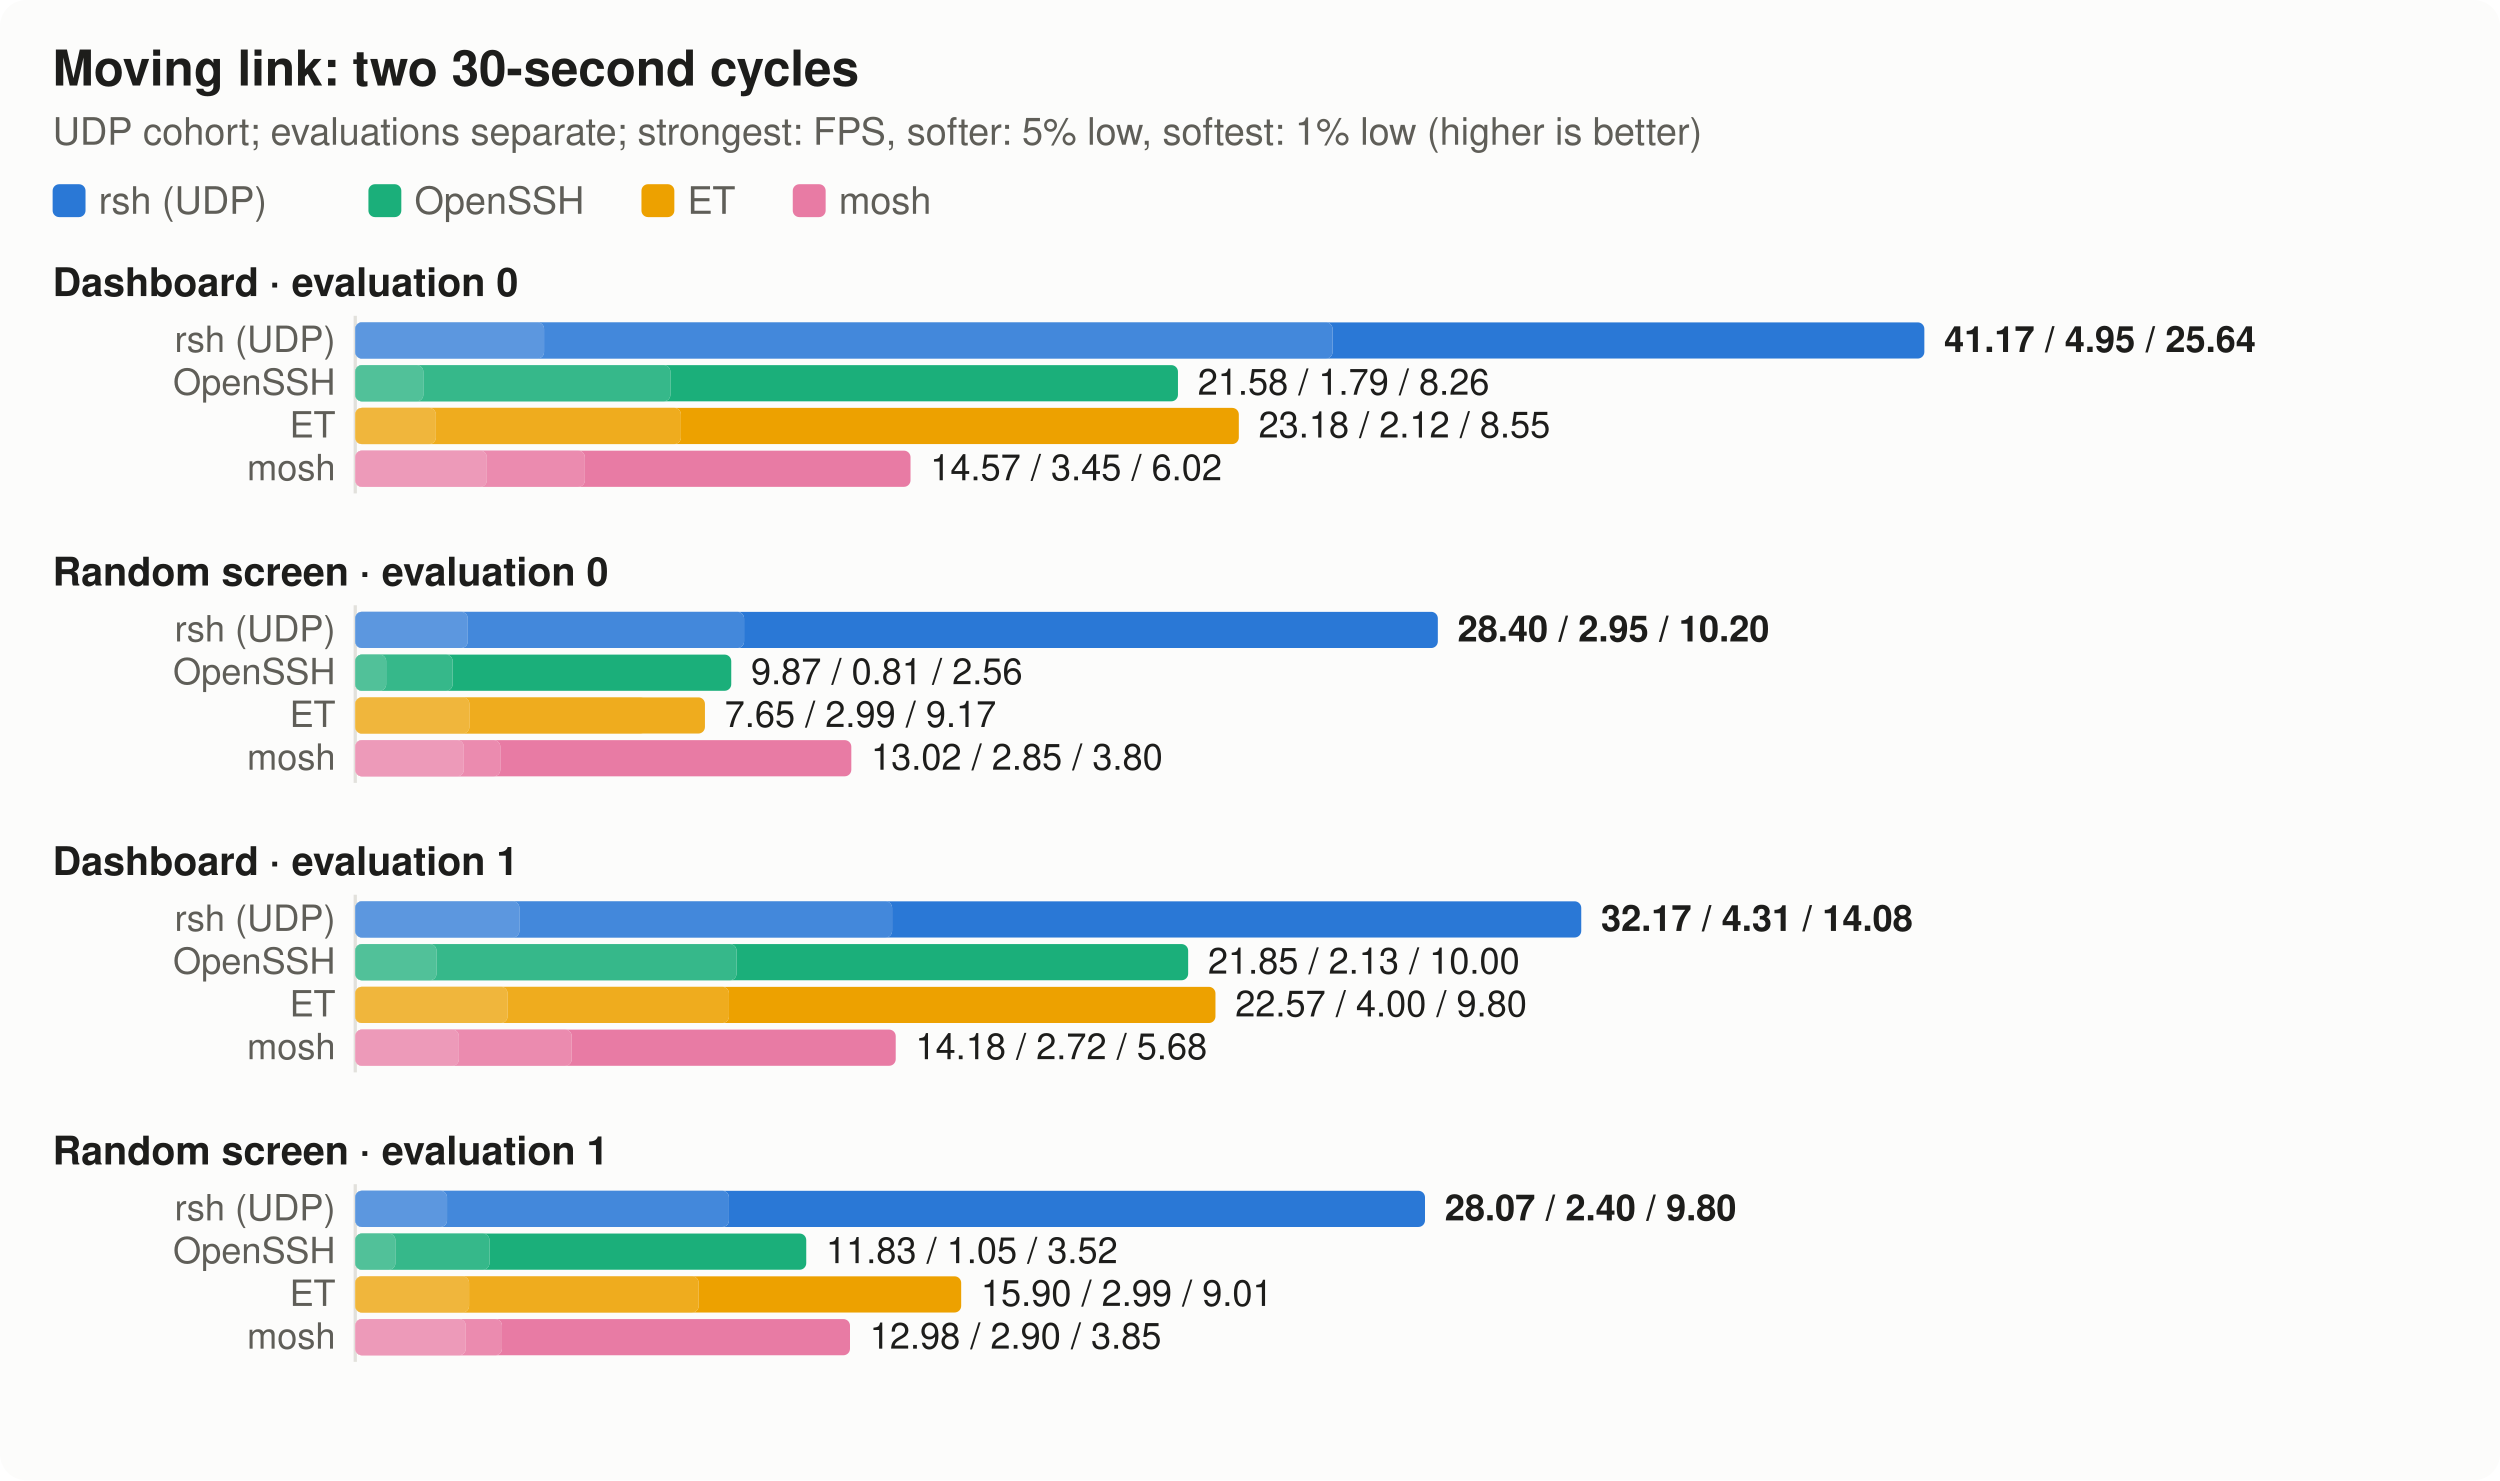
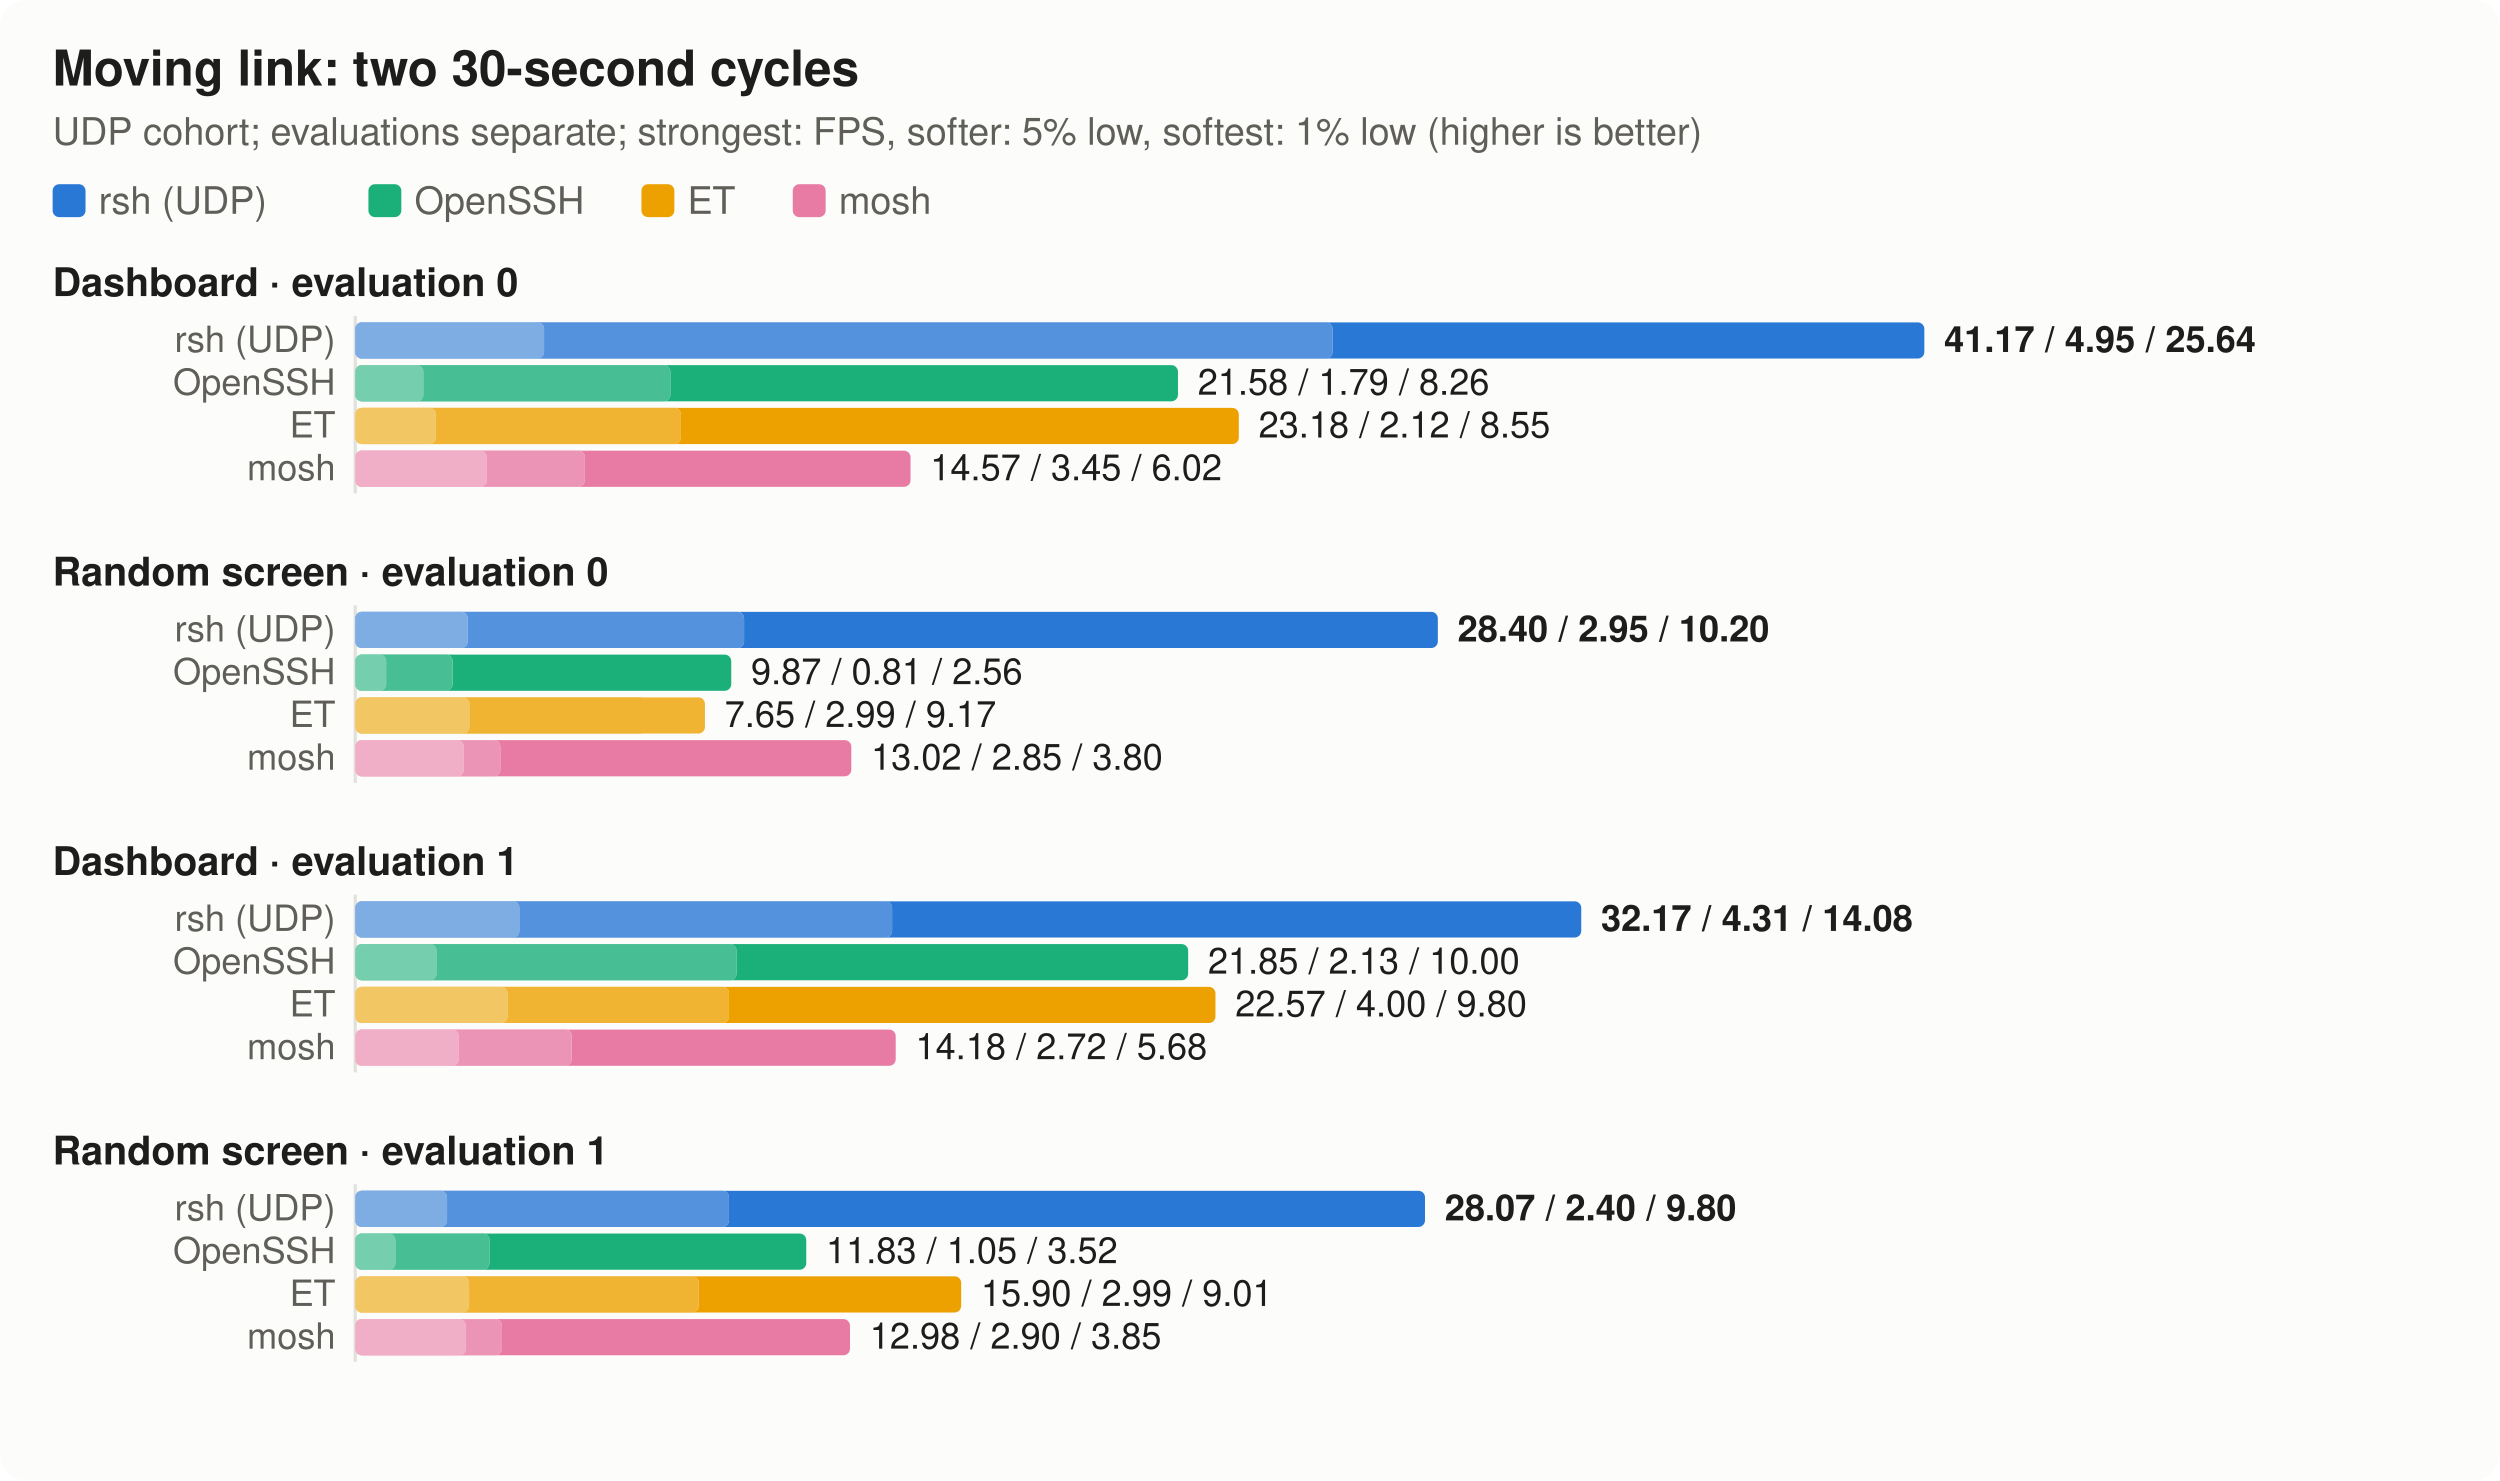
<svg xmlns="http://www.w3.org/2000/svg" width="760" height="450" viewBox="0 0 760 450" role="img" aria-label="Moving link: two 30-second cycles">
  <style>svg{font-family:-apple-system,BlinkMacSystemFont,'Segoe UI',Helvetica,Arial,sans-serif}.bg{fill:#fcfcfb}.t1{fill:#1d1d1b}.t2{fill:#5f5e58}.axis{stroke:#e2e1dc}.s-rsh{fill:#2a78d6}.s-ssh{fill:#1baf7a}.s-et{fill:#eda100}.s-mosh{fill:#e87ba4}@media (prefers-color-scheme:dark){.bg{fill:#1a1a19}.t1{fill:#f0efec}.t2{fill:#c3c2b7}.axis{stroke:#3a3a37}.s-rsh{fill:#3987e5}.s-ssh{fill:#199e70}.s-et{fill:#c98500}.s-mosh{fill:#d55181}}</style>
  <rect class="bg" width="100%" height="100%" rx="8" />
  <text class="t1" x="16" y="26" font-size="15" font-weight="600">Moving link: two 30-second cycles</text>
  <text class="t2" x="16" y="44" font-size="11.5">UDP cohort; evaluations separate; strongest: FPS, softer: 5% low, softest: 1% low (higher is better)</text>
  <rect class="s-rsh" x="16" y="56" width="10" height="10" rx="2" />
  <text class="t2" x="30" y="65" font-size="11.5">rsh (UDP)</text>
  <rect class="s-ssh" x="112" y="56" width="10" height="10" rx="2" />
  <text class="t2" x="126" y="65" font-size="11.5">OpenSSH</text>
  <rect class="s-et" x="195" y="56" width="10" height="10" rx="2" />
  <text class="t2" x="209" y="65" font-size="11.5">ET</text>
  <rect class="s-mosh" x="241" y="56" width="10" height="10" rx="2" />
  <text class="t2" x="255" y="65" font-size="11.5">mosh</text>
  <text class="t1" x="16" y="90" font-size="12" font-weight="600">Dashboard · evaluation 0</text>
  <line class="axis" x1="108" y1="96" x2="108" y2="150" stroke-width="1" />
  <text class="t2" x="102" y="107" font-size="11" text-anchor="end">rsh (UDP)</text>
  <rect class="s-rsh" x="108" y="98" width="477.0" height="11" rx="2" />
  <rect class="bg" x="108" y="98" width="297.1" height="11" rx="2" />
-   <rect class="s-rsh" x="108" y="98" width="297.1" height="11" rx="2" opacity="0.88" />
+   <rect class="s-rsh" x="108" y="98" width="297.1" height="11" rx="2" opacity="0.8" />
  <rect class="bg" x="108" y="98" width="57.4" height="11" rx="2" />
-   <rect class="s-rsh" x="108" y="98" width="57.4" height="11" rx="2" opacity="0.76" />
+   <rect class="s-rsh" x="108" y="98" width="57.4" height="11" rx="2" opacity="0.6" />
  <text class="t1" x="591.0" y="107" font-size="11" font-weight="600">41.17 / 4.95 / 25.64</text>
  <text class="t2" x="102" y="120" font-size="11" text-anchor="end">OpenSSH</text>
  <rect class="s-ssh" x="108" y="111" width="250.1" height="11" rx="2" />
  <rect class="bg" x="108" y="111" width="95.8" height="11" rx="2" />
-   <rect class="s-ssh" x="108" y="111" width="95.8" height="11" rx="2" opacity="0.88" />
+   <rect class="s-ssh" x="108" y="111" width="95.8" height="11" rx="2" opacity="0.8" />
  <rect class="bg" x="108" y="111" width="20.7" height="11" rx="2" />
-   <rect class="s-ssh" x="108" y="111" width="20.7" height="11" rx="2" opacity="0.76" />
+   <rect class="s-ssh" x="108" y="111" width="20.7" height="11" rx="2" opacity="0.6" />
  <text class="t1" x="364.1" y="120" font-size="11">21.58 / 1.79 / 8.26</text>
  <text class="t2" x="102" y="133" font-size="11" text-anchor="end">ET</text>
  <rect class="s-et" x="108" y="124" width="268.6" height="11" rx="2" />
  <rect class="bg" x="108" y="124" width="99.0" height="11" rx="2" />
-   <rect class="s-et" x="108" y="124" width="99.0" height="11" rx="2" opacity="0.88" />
+   <rect class="s-et" x="108" y="124" width="99.0" height="11" rx="2" opacity="0.8" />
  <rect class="bg" x="108" y="124" width="24.5" height="11" rx="2" />
-   <rect class="s-et" x="108" y="124" width="24.5" height="11" rx="2" opacity="0.76" />
+   <rect class="s-et" x="108" y="124" width="24.5" height="11" rx="2" opacity="0.6" />
  <text class="t1" x="382.6" y="133" font-size="11">23.18 / 2.12 / 8.55</text>
  <text class="t2" x="102" y="146" font-size="11" text-anchor="end">mosh</text>
  <rect class="s-mosh" x="108" y="137" width="168.8" height="11" rx="2" />
  <rect class="bg" x="108" y="137" width="69.8" height="11" rx="2" />
-   <rect class="s-mosh" x="108" y="137" width="69.8" height="11" rx="2" opacity="0.88" />
+   <rect class="s-mosh" x="108" y="137" width="69.8" height="11" rx="2" opacity="0.8" />
  <rect class="bg" x="108" y="137" width="40.0" height="11" rx="2" />
-   <rect class="s-mosh" x="108" y="137" width="40.0" height="11" rx="2" opacity="0.76" />
+   <rect class="s-mosh" x="108" y="137" width="40.0" height="11" rx="2" opacity="0.6" />
  <text class="t1" x="282.8" y="146" font-size="11">14.57 / 3.45 / 6.02</text>
  <text class="t1" x="16" y="178" font-size="12" font-weight="600">Random screen · evaluation 0</text>
  <line class="axis" x1="108" y1="184" x2="108" y2="238" stroke-width="1" />
  <text class="t2" x="102" y="195" font-size="11" text-anchor="end">rsh (UDP)</text>
  <rect class="s-rsh" x="108" y="186" width="329.1" height="11" rx="2" />
  <rect class="bg" x="108" y="186" width="118.2" height="11" rx="2" />
-   <rect class="s-rsh" x="108" y="186" width="118.2" height="11" rx="2" opacity="0.88" />
+   <rect class="s-rsh" x="108" y="186" width="118.2" height="11" rx="2" opacity="0.8" />
  <rect class="bg" x="108" y="186" width="34.2" height="11" rx="2" />
-   <rect class="s-rsh" x="108" y="186" width="34.2" height="11" rx="2" opacity="0.76" />
+   <rect class="s-rsh" x="108" y="186" width="34.2" height="11" rx="2" opacity="0.6" />
  <text class="t1" x="443.1" y="195" font-size="11" font-weight="600">28.40 / 2.95 / 10.20</text>
  <text class="t2" x="102" y="208" font-size="11" text-anchor="end">OpenSSH</text>
  <rect class="s-ssh" x="108" y="199" width="114.3" height="11" rx="2" />
  <rect class="bg" x="108" y="199" width="29.6" height="11" rx="2" />
-   <rect class="s-ssh" x="108" y="199" width="29.6" height="11" rx="2" opacity="0.88" />
+   <rect class="s-ssh" x="108" y="199" width="29.6" height="11" rx="2" opacity="0.8" />
  <rect class="bg" x="108" y="199" width="9.4" height="11" rx="2" />
-   <rect class="s-ssh" x="108" y="199" width="9.4" height="11" rx="2" opacity="0.76" />
+   <rect class="s-ssh" x="108" y="199" width="9.4" height="11" rx="2" opacity="0.6" />
  <text class="t1" x="228.3" y="208" font-size="11">9.87 / 0.81 / 2.56</text>
  <text class="t2" x="102" y="221" font-size="11" text-anchor="end">ET</text>
  <rect class="s-et" x="108" y="212" width="88.6" height="11" rx="2" />
  <rect class="bg" x="108" y="212" width="106.3" height="11" rx="2" />
-   <rect class="s-et" x="108" y="212" width="106.3" height="11" rx="2" opacity="0.88" />
+   <rect class="s-et" x="108" y="212" width="106.3" height="11" rx="2" opacity="0.8" />
  <rect class="bg" x="108" y="212" width="34.7" height="11" rx="2" />
-   <rect class="s-et" x="108" y="212" width="34.7" height="11" rx="2" opacity="0.76" />
+   <rect class="s-et" x="108" y="212" width="34.7" height="11" rx="2" opacity="0.6" />
  <text class="t1" x="220.3" y="221" font-size="11">7.65 / 2.99 / 9.17</text>
  <text class="t2" x="102" y="234" font-size="11" text-anchor="end">mosh</text>
  <rect class="s-mosh" x="108" y="225" width="150.8" height="11" rx="2" />
  <rect class="bg" x="108" y="225" width="44.1" height="11" rx="2" />
-   <rect class="s-mosh" x="108" y="225" width="44.1" height="11" rx="2" opacity="0.88" />
+   <rect class="s-mosh" x="108" y="225" width="44.1" height="11" rx="2" opacity="0.8" />
  <rect class="bg" x="108" y="225" width="33.0" height="11" rx="2" />
-   <rect class="s-mosh" x="108" y="225" width="33.0" height="11" rx="2" opacity="0.76" />
+   <rect class="s-mosh" x="108" y="225" width="33.0" height="11" rx="2" opacity="0.6" />
  <text class="t1" x="264.8" y="234" font-size="11">13.02 / 2.85 / 3.80</text>
  <text class="t1" x="16" y="266" font-size="12" font-weight="600">Dashboard · evaluation 1</text>
  <line class="axis" x1="108" y1="272" x2="108" y2="326" stroke-width="1" />
  <text class="t2" x="102" y="283" font-size="11" text-anchor="end">rsh (UDP)</text>
  <rect class="s-rsh" x="108" y="274" width="372.7" height="11" rx="2" />
  <rect class="bg" x="108" y="274" width="163.2" height="11" rx="2" />
-   <rect class="s-rsh" x="108" y="274" width="163.2" height="11" rx="2" opacity="0.88" />
+   <rect class="s-rsh" x="108" y="274" width="163.2" height="11" rx="2" opacity="0.8" />
  <rect class="bg" x="108" y="274" width="49.9" height="11" rx="2" />
-   <rect class="s-rsh" x="108" y="274" width="49.9" height="11" rx="2" opacity="0.76" />
+   <rect class="s-rsh" x="108" y="274" width="49.9" height="11" rx="2" opacity="0.6" />
  <text class="t1" x="486.7" y="283" font-size="11" font-weight="600">32.17 / 4.31 / 14.08</text>
  <text class="t2" x="102" y="296" font-size="11" text-anchor="end">OpenSSH</text>
  <rect class="s-ssh" x="108" y="287" width="253.2" height="11" rx="2" />
  <rect class="bg" x="108" y="287" width="115.9" height="11" rx="2" />
-   <rect class="s-ssh" x="108" y="287" width="115.9" height="11" rx="2" opacity="0.88" />
+   <rect class="s-ssh" x="108" y="287" width="115.9" height="11" rx="2" opacity="0.8" />
  <rect class="bg" x="108" y="287" width="24.7" height="11" rx="2" />
-   <rect class="s-ssh" x="108" y="287" width="24.7" height="11" rx="2" opacity="0.76" />
+   <rect class="s-ssh" x="108" y="287" width="24.7" height="11" rx="2" opacity="0.6" />
  <text class="t1" x="367.2" y="296" font-size="11">21.85 / 2.13 / 10.00</text>
  <text class="t2" x="102" y="309" font-size="11" text-anchor="end">ET</text>
  <rect class="s-et" x="108" y="300" width="261.5" height="11" rx="2" />
  <rect class="bg" x="108" y="300" width="113.6" height="11" rx="2" />
-   <rect class="s-et" x="108" y="300" width="113.6" height="11" rx="2" opacity="0.88" />
+   <rect class="s-et" x="108" y="300" width="113.6" height="11" rx="2" opacity="0.8" />
  <rect class="bg" x="108" y="300" width="46.3" height="11" rx="2" />
-   <rect class="s-et" x="108" y="300" width="46.3" height="11" rx="2" opacity="0.76" />
+   <rect class="s-et" x="108" y="300" width="46.3" height="11" rx="2" opacity="0.6" />
  <text class="t1" x="375.5" y="309" font-size="11">22.57 / 4.00 / 9.80</text>
  <text class="t2" x="102" y="322" font-size="11" text-anchor="end">mosh</text>
  <rect class="s-mosh" x="108" y="313" width="164.3" height="11" rx="2" />
  <rect class="bg" x="108" y="313" width="65.8" height="11" rx="2" />
-   <rect class="s-mosh" x="108" y="313" width="65.8" height="11" rx="2" opacity="0.88" />
+   <rect class="s-mosh" x="108" y="313" width="65.8" height="11" rx="2" opacity="0.8" />
  <rect class="bg" x="108" y="313" width="31.5" height="11" rx="2" />
-   <rect class="s-mosh" x="108" y="313" width="31.5" height="11" rx="2" opacity="0.76" />
+   <rect class="s-mosh" x="108" y="313" width="31.5" height="11" rx="2" opacity="0.6" />
  <text class="t1" x="278.3" y="322" font-size="11">14.18 / 2.72 / 5.68</text>
  <text class="t1" x="16" y="354" font-size="12" font-weight="600">Random screen · evaluation 1</text>
  <line class="axis" x1="108" y1="360" x2="108" y2="414" stroke-width="1" />
  <text class="t2" x="102" y="371" font-size="11" text-anchor="end">rsh (UDP)</text>
  <rect class="s-rsh" x="108" y="362" width="325.2" height="11" rx="2" />
  <rect class="bg" x="108" y="362" width="113.6" height="11" rx="2" />
-   <rect class="s-rsh" x="108" y="362" width="113.6" height="11" rx="2" opacity="0.88" />
+   <rect class="s-rsh" x="108" y="362" width="113.6" height="11" rx="2" opacity="0.8" />
  <rect class="bg" x="108" y="362" width="27.9" height="11" rx="2" />
-   <rect class="s-rsh" x="108" y="362" width="27.9" height="11" rx="2" opacity="0.76" />
+   <rect class="s-rsh" x="108" y="362" width="27.9" height="11" rx="2" opacity="0.6" />
  <text class="t1" x="439.2" y="371" font-size="11" font-weight="600">28.07 / 2.40 / 9.80</text>
  <text class="t2" x="102" y="384" font-size="11" text-anchor="end">OpenSSH</text>
  <rect class="s-ssh" x="108" y="375" width="137.1" height="11" rx="2" />
  <rect class="bg" x="108" y="375" width="40.8" height="11" rx="2" />
-   <rect class="s-ssh" x="108" y="375" width="40.8" height="11" rx="2" opacity="0.88" />
+   <rect class="s-ssh" x="108" y="375" width="40.8" height="11" rx="2" opacity="0.8" />
  <rect class="bg" x="108" y="375" width="12.2" height="11" rx="2" />
-   <rect class="s-ssh" x="108" y="375" width="12.2" height="11" rx="2" opacity="0.76" />
+   <rect class="s-ssh" x="108" y="375" width="12.2" height="11" rx="2" opacity="0.6" />
  <text class="t1" x="251.1" y="384" font-size="11">11.83 / 1.05 / 3.52</text>
  <text class="t2" x="102" y="397" font-size="11" text-anchor="end">ET</text>
  <rect class="s-et" x="108" y="388" width="184.2" height="11" rx="2" />
  <rect class="bg" x="108" y="388" width="104.4" height="11" rx="2" />
-   <rect class="s-et" x="108" y="388" width="104.4" height="11" rx="2" opacity="0.88" />
+   <rect class="s-et" x="108" y="388" width="104.4" height="11" rx="2" opacity="0.8" />
  <rect class="bg" x="108" y="388" width="34.6" height="11" rx="2" />
-   <rect class="s-et" x="108" y="388" width="34.6" height="11" rx="2" opacity="0.76" />
+   <rect class="s-et" x="108" y="388" width="34.6" height="11" rx="2" opacity="0.6" />
  <text class="t1" x="298.2" y="397" font-size="11">15.90 / 2.99 / 9.01</text>
  <text class="t2" x="102" y="410" font-size="11" text-anchor="end">mosh</text>
  <rect class="s-mosh" x="108" y="401" width="150.4" height="11" rx="2" />
  <rect class="bg" x="108" y="401" width="44.6" height="11" rx="2" />
-   <rect class="s-mosh" x="108" y="401" width="44.6" height="11" rx="2" opacity="0.88" />
+   <rect class="s-mosh" x="108" y="401" width="44.6" height="11" rx="2" opacity="0.8" />
  <rect class="bg" x="108" y="401" width="33.6" height="11" rx="2" />
-   <rect class="s-mosh" x="108" y="401" width="33.6" height="11" rx="2" opacity="0.76" />
+   <rect class="s-mosh" x="108" y="401" width="33.6" height="11" rx="2" opacity="0.6" />
  <text class="t1" x="264.4" y="410" font-size="11">12.98 / 2.90 / 3.85</text>
</svg>
